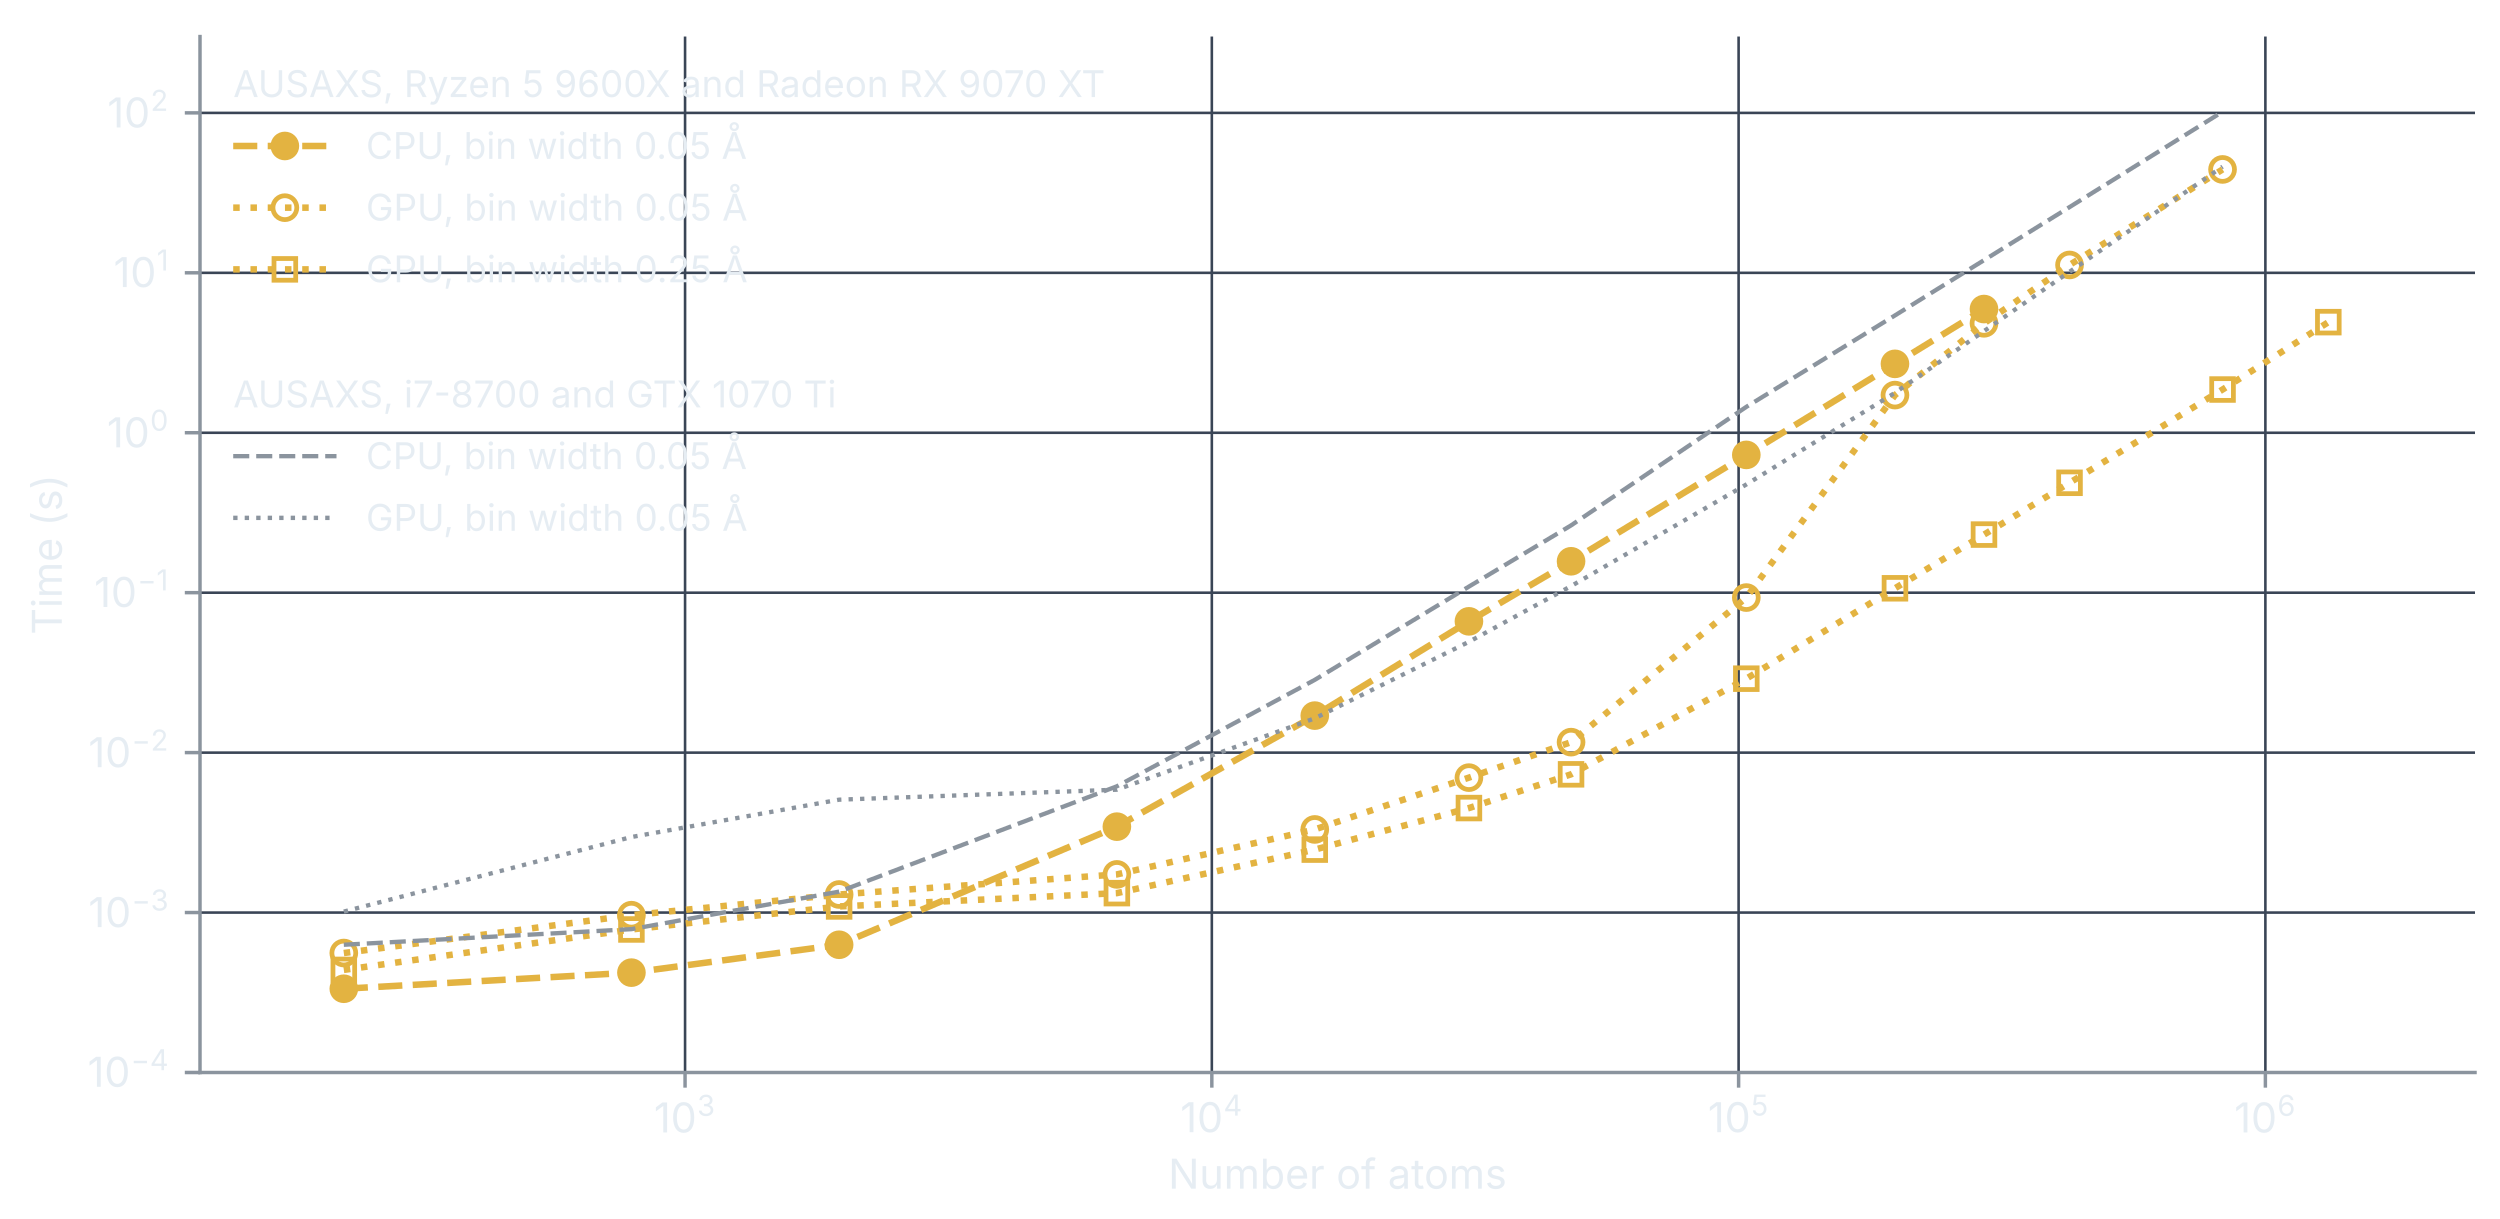
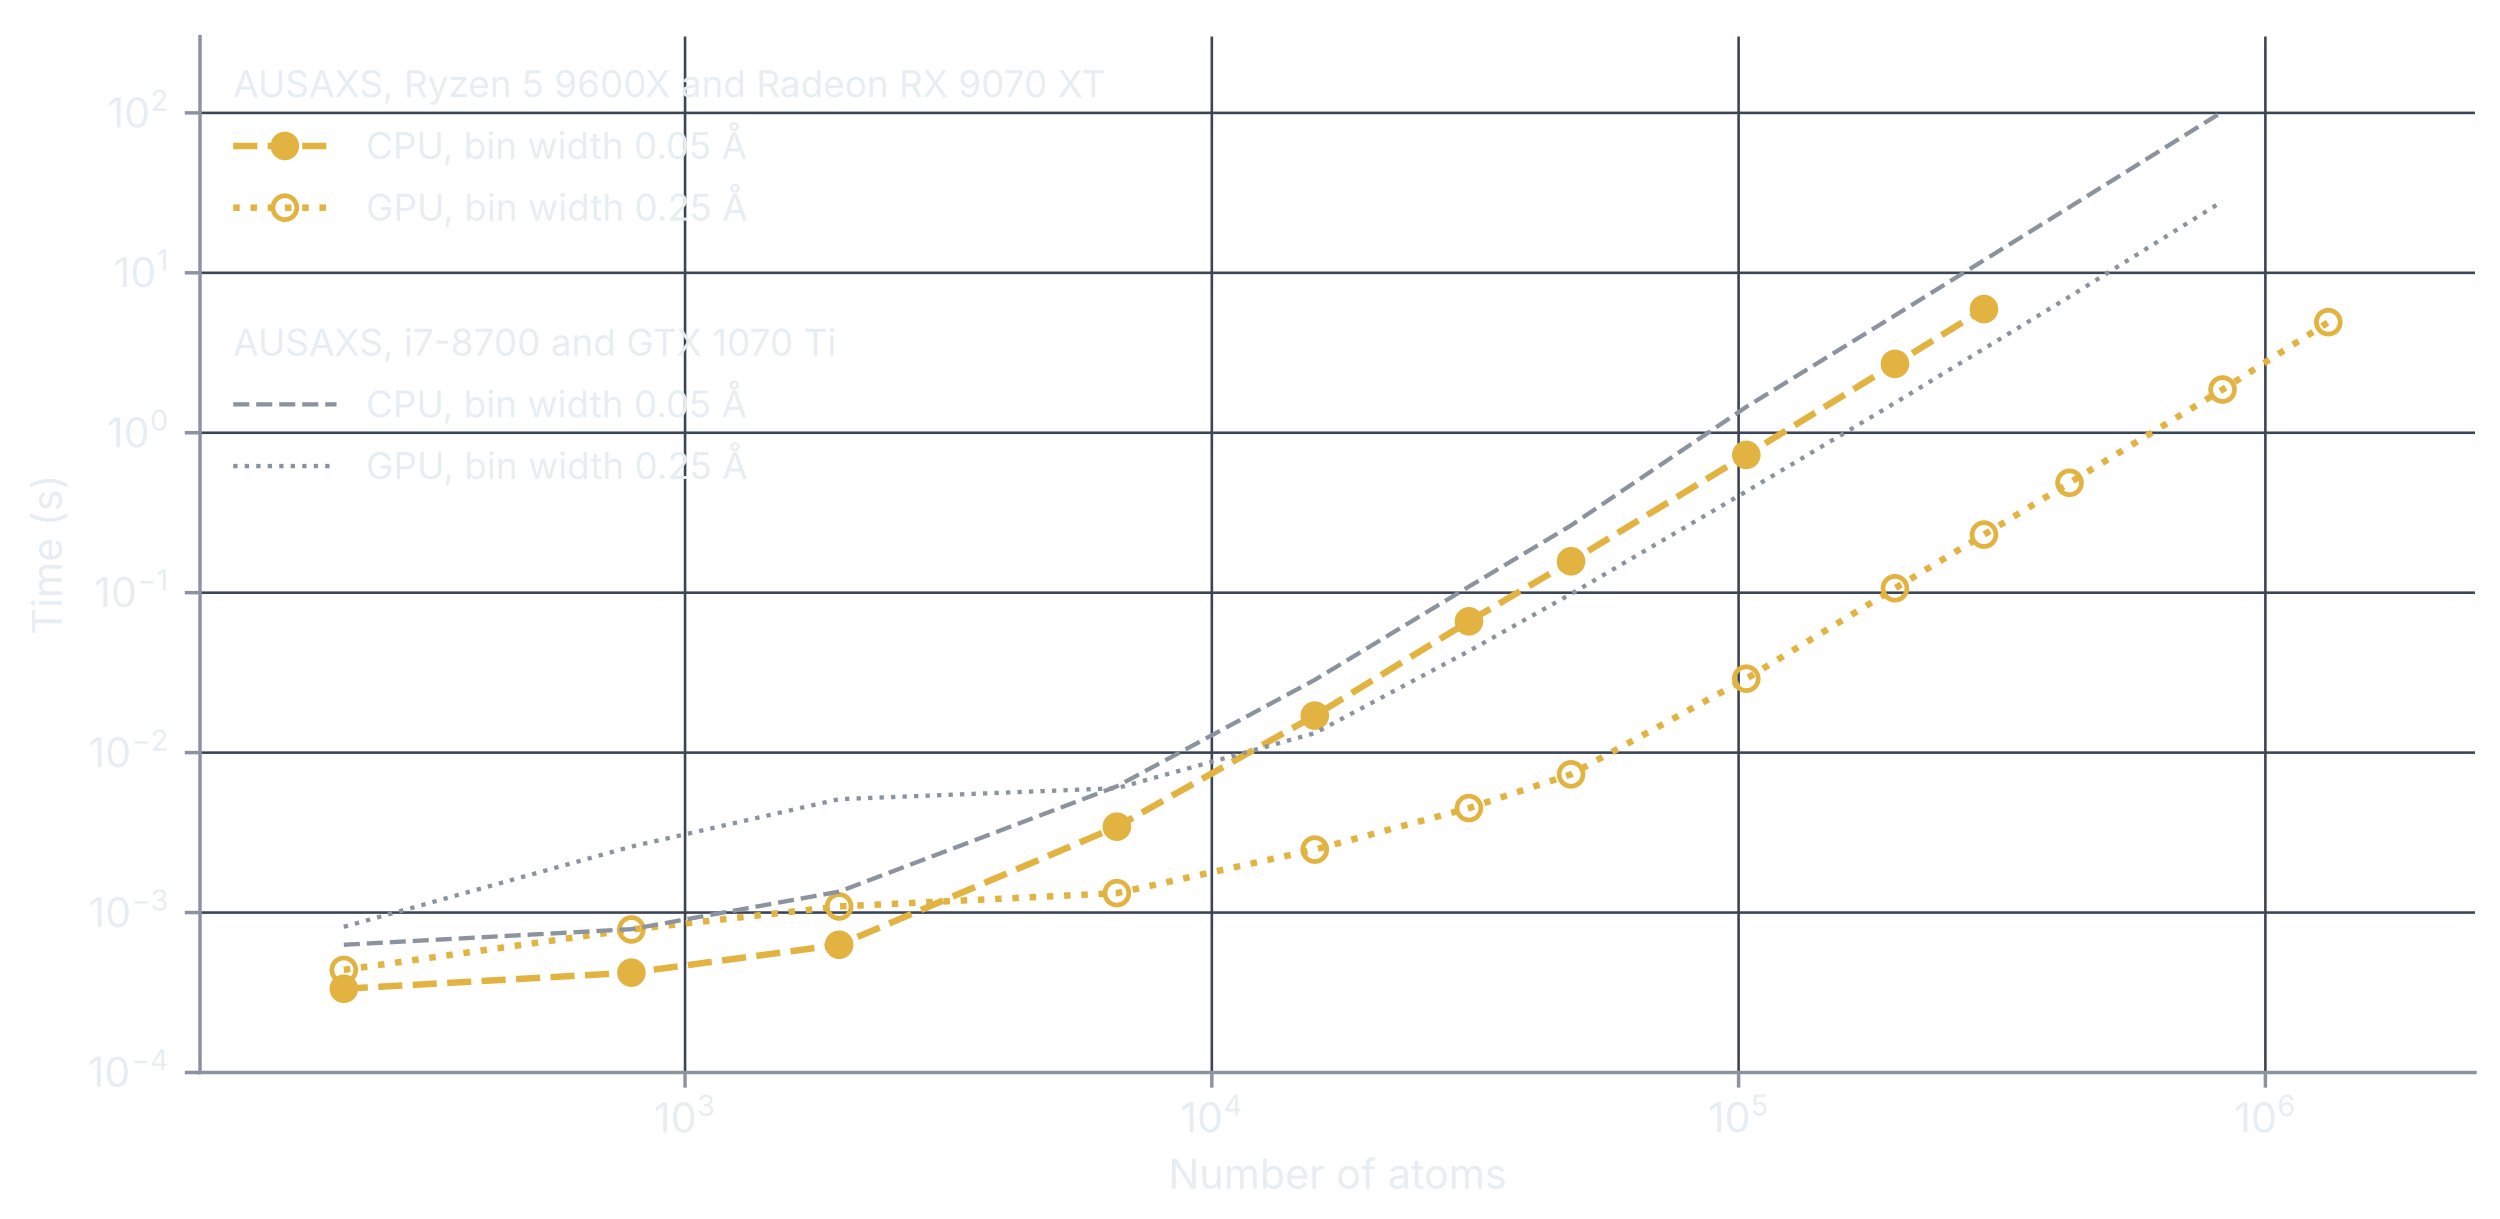
<svg xmlns="http://www.w3.org/2000/svg" xmlns:xlink="http://www.w3.org/1999/xlink" width="576pt" height="280.8pt" viewBox="0 0 576 280.8" version="1.1">
  <defs>
    <style type="text/css">*{stroke-linejoin: round; stroke-linecap: butt}</style>
  </defs>
  <g id="figure_1">
    <g id="patch_1">
      <path d="M 0 280.8  L 576 280.8  L 576 0  L 0 0  L 0 280.8  z " style="fill: none; opacity: 0" />
    </g>
    <g id="axes_1">
      <g id="patch_2">
        <path d="M 46.08 247.104  L 570.24 247.104  L 570.24 8.424  L 46.08 8.424  L 46.08 247.104  z " style="fill: none; opacity: 0" />
      </g>
      <g id="matplotlib.axis_1">
        <g id="xtick_1">
          <g id="line2d_1">
            <path d="M 157.838 247.104  L 157.838 8.424  " clip-path="url(#p83c40b0cae)" style="fill: none; stroke: #3a4556; stroke-width: 0.6; stroke-linecap: square" />
          </g>
          <g id="line2d_2">
            <defs>
              <path id="mecd75ff542" d="M 0 0  L 0 3.5  " style="stroke: #8b949e; stroke-width: 0.8" />
            </defs>
            <g>
              <use xlink:href="#mecd75ff542" x="157.838" y="247.104" style="fill: #8b949e; stroke: #8b949e; stroke-width: 0.8" />
            </g>
          </g>
          <g id="text_1">
            <g style="fill: #e6edf3" transform="translate(150.6656 261.0152)">
              <text>
                <tspan x="0" y="-0.097" style="font-size: 9.5px; font-family: 'Inter'; fill: #e6edf3">1</tspan>
                <tspan x="3.864" y="-0.097" style="font-size: 9.5px; font-family: 'Inter'; fill: #e6edf3">0</tspan>
                <tspan x="9.953" y="-3.914" style="font-size: 6.65px; font-family: 'Inter'; fill: #e6edf3">3</tspan>
              </text>
            </g>
          </g>
        </g>
        <g id="xtick_2">
          <g id="line2d_3">
            <path d="M 279.206 247.104  L 279.206 8.424  " clip-path="url(#p83c40b0cae)" style="fill: none; stroke: #3a4556; stroke-width: 0.6; stroke-linecap: square" />
          </g>
          <g id="line2d_4">
            <g>
              <use xlink:href="#mecd75ff542" x="279.206" y="247.104" style="fill: #8b949e; stroke: #8b949e; stroke-width: 0.8" />
            </g>
          </g>
          <g id="text_2">
            <g style="fill: #e6edf3" transform="translate(271.9388 261.0152)">
              <text>
                <tspan x="0" y="-0.163" style="font-size: 9.5px; font-family: 'Inter'; fill: #e6edf3">1</tspan>
                <tspan x="3.864" y="-0.163" style="font-size: 9.5px; font-family: 'Inter'; fill: #e6edf3">0</tspan>
                <tspan x="9.953" y="-3.98" style="font-size: 6.65px; font-family: 'Inter'; fill: #e6edf3">4</tspan>
              </text>
            </g>
          </g>
        </g>
        <g id="xtick_3">
          <g id="line2d_5">
            <path d="M 400.575 247.104  L 400.575 8.424  " clip-path="url(#p83c40b0cae)" style="fill: none; stroke: #3a4556; stroke-width: 0.6; stroke-linecap: square" />
          </g>
          <g id="line2d_6">
            <g>
              <use xlink:href="#mecd75ff542" x="400.575" y="247.104" style="fill: #8b949e; stroke: #8b949e; stroke-width: 0.8" />
            </g>
          </g>
          <g id="text_3">
            <g style="fill: #e6edf3" transform="translate(393.497 261.0152)">
              <text>
                <tspan x="0" y="-0.163" style="font-size: 9.5px; font-family: 'Inter'; fill: #e6edf3">1</tspan>
                <tspan x="3.864" y="-0.163" style="font-size: 9.5px; font-family: 'Inter'; fill: #e6edf3">0</tspan>
                <tspan x="9.953" y="-3.98" style="font-size: 6.65px; font-family: 'Inter'; fill: #e6edf3">5</tspan>
              </text>
            </g>
          </g>
        </g>
        <g id="xtick_4">
          <g id="line2d_7">
            <path d="M 521.943 247.104  L 521.943 8.424  " clip-path="url(#p83c40b0cae)" style="fill: none; stroke: #3a4556; stroke-width: 0.6; stroke-linecap: square" />
          </g>
          <g id="line2d_8">
            <g>
              <use xlink:href="#mecd75ff542" x="521.943" y="247.104" style="fill: #8b949e; stroke: #8b949e; stroke-width: 0.8" />
            </g>
          </g>
          <g id="text_4">
            <g style="fill: #e6edf3" transform="translate(514.7702 261.0152)">
              <text>
                <tspan x="0" y="-0.097" style="font-size: 9.5px; font-family: 'Inter'; fill: #e6edf3">1</tspan>
                <tspan x="3.864" y="-0.097" style="font-size: 9.5px; font-family: 'Inter'; fill: #e6edf3">0</tspan>
                <tspan x="9.953" y="-3.914" style="font-size: 6.65px; font-family: 'Inter'; fill: #e6edf3">6</tspan>
              </text>
            </g>
          </g>
        </g>
        <g id="text_5">
          <text style="font-size: 9.5px; font-family: 'Inter', 'Helvetica', 'Arial', 'DejaVu Sans'; text-anchor: middle; fill: #e6edf3" x="308.16" y="273.865" transform="rotate(-0 308.16 273.8651)">Number of atoms</text>
        </g>
      </g>
      <g id="matplotlib.axis_2">
        <g id="ytick_1">
          <g id="line2d_9">
            <path d="M 46.08 247.104  L 570.24 247.104  " clip-path="url(#p83c40b0cae)" style="fill: none; stroke: #3a4556; stroke-width: 0.6; stroke-linecap: square" />
          </g>
          <g id="line2d_10">
            <defs>
              <path id="mfeaeff25b6" d="M 0 0  L -3.5 0  " style="stroke: #8b949e; stroke-width: 0.8" />
            </defs>
            <g>
              <use xlink:href="#mfeaeff25b6" x="46.08" y="247.104" style="fill: #8b949e; stroke: #8b949e; stroke-width: 0.8" />
            </g>
          </g>
          <g id="text_6">
            <g style="fill: #e6edf3" transform="translate(20.175 250.5596)">
              <text>
                <tspan x="0" y="-0.163" style="font-size: 9.5px; font-family: 'Inter'; fill: #e6edf3">1</tspan>
                <tspan x="3.864" y="-0.163" style="font-size: 9.5px; font-family: 'Inter'; fill: #e6edf3">0</tspan>
                <tspan x="9.953" y="-3.98" style="font-size: 6.65px; font-family: 'Inter'; fill: #e6edf3">−</tspan>
                <tspan x="14.352" y="-3.98" style="font-size: 6.65px; font-family: 'Inter'; fill: #e6edf3">4</tspan>
              </text>
            </g>
          </g>
        </g>
        <g id="ytick_2">
          <g id="line2d_11">
            <path d="M 46.08 210.254  L 570.24 210.254  " clip-path="url(#p83c40b0cae)" style="fill: none; stroke: #3a4556; stroke-width: 0.6; stroke-linecap: square" />
          </g>
          <g id="line2d_12">
            <g>
              <use xlink:href="#mfeaeff25b6" x="46.08" y="210.254" style="fill: #8b949e; stroke: #8b949e; stroke-width: 0.8" />
            </g>
          </g>
          <g id="text_7">
            <g style="fill: #e6edf3" transform="translate(20.365 213.7099)">
              <text>
                <tspan x="0" y="-0.097" style="font-size: 9.5px; font-family: 'Inter'; fill: #e6edf3">1</tspan>
                <tspan x="3.864" y="-0.097" style="font-size: 9.5px; font-family: 'Inter'; fill: #e6edf3">0</tspan>
                <tspan x="9.953" y="-3.914" style="font-size: 6.65px; font-family: 'Inter'; fill: #e6edf3">−</tspan>
                <tspan x="14.352" y="-3.914" style="font-size: 6.65px; font-family: 'Inter'; fill: #e6edf3">3</tspan>
              </text>
            </g>
          </g>
        </g>
        <g id="ytick_3">
          <g id="line2d_13">
            <path d="M 46.08 173.405  L 570.24 173.405  " clip-path="url(#p83c40b0cae)" style="fill: none; stroke: #3a4556; stroke-width: 0.6; stroke-linecap: square" />
          </g>
          <g id="line2d_14">
            <g>
              <use xlink:href="#mfeaeff25b6" x="46.08" y="173.405" style="fill: #8b949e; stroke: #8b949e; stroke-width: 0.8" />
            </g>
          </g>
          <g id="text_8">
            <g style="fill: #e6edf3" transform="translate(20.365 176.8602)">
              <text>
                <tspan x="0" y="-0.097" style="font-size: 9.5px; font-family: 'Inter'; fill: #e6edf3">1</tspan>
                <tspan x="3.864" y="-0.097" style="font-size: 9.5px; font-family: 'Inter'; fill: #e6edf3">0</tspan>
                <tspan x="9.953" y="-3.914" style="font-size: 6.65px; font-family: 'Inter'; fill: #e6edf3">−</tspan>
                <tspan x="14.352" y="-3.914" style="font-size: 6.65px; font-family: 'Inter'; fill: #e6edf3">2</tspan>
              </text>
            </g>
          </g>
        </g>
        <g id="ytick_4">
          <g id="line2d_15">
            <path d="M 46.08 136.555  L 570.24 136.555  " clip-path="url(#p83c40b0cae)" style="fill: none; stroke: #3a4556; stroke-width: 0.6; stroke-linecap: square" />
          </g>
          <g id="line2d_16">
            <g>
              <use xlink:href="#mfeaeff25b6" x="46.08" y="136.555" style="fill: #8b949e; stroke: #8b949e; stroke-width: 0.8" />
            </g>
          </g>
          <g id="text_9">
            <g style="fill: #e6edf3" transform="translate(21.695 140.0105)">
              <text>
                <tspan x="0" y="-0.163" style="font-size: 9.5px; font-family: 'Inter'; fill: #e6edf3">1</tspan>
                <tspan x="3.864" y="-0.163" style="font-size: 9.5px; font-family: 'Inter'; fill: #e6edf3">0</tspan>
                <tspan x="9.953" y="-3.98" style="font-size: 6.65px; font-family: 'Inter'; fill: #e6edf3">−</tspan>
                <tspan x="14.352" y="-3.98" style="font-size: 6.65px; font-family: 'Inter'; fill: #e6edf3">1</tspan>
              </text>
            </g>
          </g>
        </g>
        <g id="ytick_5">
          <g id="line2d_17">
            <path d="M 46.08 99.705  L 570.24 99.705  " clip-path="url(#p83c40b0cae)" style="fill: none; stroke: #3a4556; stroke-width: 0.6; stroke-linecap: square" />
          </g>
          <g id="line2d_18">
            <g>
              <use xlink:href="#mfeaeff25b6" x="46.08" y="99.705" style="fill: #8b949e; stroke: #8b949e; stroke-width: 0.8" />
            </g>
          </g>
          <g id="text_10">
            <g style="fill: #e6edf3" transform="translate(24.64 103.1608)">
              <text>
                <tspan x="0" y="-0.097" style="font-size: 9.5px; font-family: 'Inter'; fill: #e6edf3">1</tspan>
                <tspan x="3.864" y="-0.097" style="font-size: 9.5px; font-family: 'Inter'; fill: #e6edf3">0</tspan>
                <tspan x="9.953" y="-3.914" style="font-size: 6.65px; font-family: 'Inter'; fill: #e6edf3">0</tspan>
              </text>
            </g>
          </g>
        </g>
        <g id="ytick_6">
          <g id="line2d_19">
            <path d="M 46.08 62.855  L 570.24 62.855  " clip-path="url(#p83c40b0cae)" style="fill: none; stroke: #3a4556; stroke-width: 0.6; stroke-linecap: square" />
          </g>
          <g id="line2d_20">
            <g>
              <use xlink:href="#mfeaeff25b6" x="46.08" y="62.855" style="fill: #8b949e; stroke: #8b949e; stroke-width: 0.8" />
            </g>
          </g>
          <g id="text_11">
            <g style="fill: #e6edf3" transform="translate(26.16 66.31111)">
              <text>
                <tspan x="0" y="-0.163" style="font-size: 9.5px; font-family: 'Inter'; fill: #e6edf3">1</tspan>
                <tspan x="3.864" y="-0.163" style="font-size: 9.5px; font-family: 'Inter'; fill: #e6edf3">0</tspan>
                <tspan x="9.953" y="-3.98" style="font-size: 6.65px; font-family: 'Inter'; fill: #e6edf3">1</tspan>
              </text>
            </g>
          </g>
        </g>
        <g id="ytick_7">
          <g id="line2d_21">
            <path d="M 46.08 26.006  L 570.24 26.006  " clip-path="url(#p83c40b0cae)" style="fill: none; stroke: #3a4556; stroke-width: 0.6; stroke-linecap: square" />
          </g>
          <g id="line2d_22">
            <g>
              <use xlink:href="#mfeaeff25b6" x="46.08" y="26.006" style="fill: #8b949e; stroke: #8b949e; stroke-width: 0.8" />
            </g>
          </g>
          <g id="text_12">
            <g style="fill: #e6edf3" transform="translate(24.735 29.4614)">
              <text>
                <tspan x="0" y="-0.097" style="font-size: 9.5px; font-family: 'Inter'; fill: #e6edf3">1</tspan>
                <tspan x="3.864" y="-0.097" style="font-size: 9.5px; font-family: 'Inter'; fill: #e6edf3">0</tspan>
                <tspan x="9.953" y="-3.914" style="font-size: 6.65px; font-family: 'Inter'; fill: #e6edf3">2</tspan>
              </text>
            </g>
          </g>
        </g>
        <g id="text_13">
          <text style="font-size: 9.5px; font-family: 'Inter', 'Helvetica', 'Arial', 'DejaVu Sans'; text-anchor: middle; fill: #e6edf3" x="14.236" y="127.764" transform="rotate(-90 14.23641 127.764)">Time (s)</text>
        </g>
      </g>
      <g id="line2d_23">
        <path d="M 79.214 227.808  L 145.48 224.098  L 193.336 217.673  L 257.329 190.463  L 302.925 164.878  L 338.441 143.156  L 361.972 129.319  L 402.35 104.808  L 436.599 83.832  L 457.11 71.204  " clip-path="url(#p83c40b0cae)" style="fill: none; stroke-dasharray: 5.55,2.4; stroke-dashoffset: 0; stroke: #e3b341; stroke-width: 1.5" />
        <defs>
          <path id="m004dc0bf7e" d="M 0 2.75  C 0.729 2.75 1.429 2.46 1.945 1.945  C 2.46 1.429 2.75 0.729 2.75 0  C 2.75 -0.729 2.46 -1.429 1.945 -1.945  C 1.429 -2.46 0.729 -2.75 0 -2.75  C -0.729 -2.75 -1.429 -2.46 -1.945 -1.945  C -2.46 -1.429 -2.75 -0.729 -2.75 0  C -2.75 0.729 -2.46 1.429 -1.945 1.945  C -1.429 2.46 -0.729 2.75 0 2.75  z " style="stroke: #e3b341; stroke-width: 1.1" />
        </defs>
        <g clip-path="url(#p83c40b0cae)">
          <use xlink:href="#m004dc0bf7e" x="79.214" y="227.808" style="fill: #e3b341; stroke: #e3b341; stroke-width: 1.1" />
          <use xlink:href="#m004dc0bf7e" x="145.48" y="224.098" style="fill: #e3b341; stroke: #e3b341; stroke-width: 1.1" />
          <use xlink:href="#m004dc0bf7e" x="193.336" y="217.673" style="fill: #e3b341; stroke: #e3b341; stroke-width: 1.1" />
          <use xlink:href="#m004dc0bf7e" x="257.329" y="190.463" style="fill: #e3b341; stroke: #e3b341; stroke-width: 1.1" />
          <use xlink:href="#m004dc0bf7e" x="302.925" y="164.878" style="fill: #e3b341; stroke: #e3b341; stroke-width: 1.1" />
          <use xlink:href="#m004dc0bf7e" x="338.441" y="143.156" style="fill: #e3b341; stroke: #e3b341; stroke-width: 1.1" />
          <use xlink:href="#m004dc0bf7e" x="361.972" y="129.319" style="fill: #e3b341; stroke: #e3b341; stroke-width: 1.1" />
          <use xlink:href="#m004dc0bf7e" x="402.35" y="104.808" style="fill: #e3b341; stroke: #e3b341; stroke-width: 1.1" />
          <use xlink:href="#m004dc0bf7e" x="436.599" y="83.832" style="fill: #e3b341; stroke: #e3b341; stroke-width: 1.1" />
          <use xlink:href="#m004dc0bf7e" x="457.11" y="71.204" style="fill: #e3b341; stroke: #e3b341; stroke-width: 1.1" />
        </g>
      </g>
      <g id="line2d_24">
-         <path d="M 79.214 219.578  L 145.48 210.859  L 193.336 206.093  L 257.329 201.463  L 302.925 191.104  L 338.441 179.165  L 361.972 170.99  L 402.35 137.681  L 436.599 91.027  L 457.11 74.491  L 476.82 61.047  L 512.076 39.038  " clip-path="url(#p83c40b0cae)" style="fill: none; stroke-dasharray: 1.5,2.475; stroke-dashoffset: 0; stroke: #e3b341; stroke-width: 1.5" />
+         <path d="M 79.214 223.465  L 145.48 214.152  L 193.336 208.846  L 257.329 205.78  L 302.925 195.751  L 338.441 186.178  L 361.972 178.406  L 402.35 156.368  L 436.599 135.542  L 457.11 123.168  L 476.82 111.234  L 512.076 89.746  L 536.446 74.224  " clip-path="url(#p83c40b0cae)" style="fill: none; stroke-dasharray: 1.5,2.475; stroke-dashoffset: 0; stroke: #e3b341; stroke-width: 1.5" />
        <defs>
          <path id="m6f90c2d74e" d="M 0 2.75  C 0.729 2.75 1.429 2.46 1.945 1.945  C 2.46 1.429 2.75 0.729 2.75 0  C 2.75 -0.729 2.46 -1.429 1.945 -1.945  C 1.429 -2.46 0.729 -2.75 0 -2.75  C -0.729 -2.75 -1.429 -2.46 -1.945 -1.945  C -2.46 -1.429 -2.75 -0.729 -2.75 0  C -2.75 0.729 -2.46 1.429 -1.945 1.945  C -1.429 2.46 -0.729 2.75 0 2.75  z " style="stroke: #e3b341; stroke-width: 1.1" />
        </defs>
        <g clip-path="url(#p83c40b0cae)">
-           <use xlink:href="#m6f90c2d74e" x="79.214" y="219.578" style="fill-opacity: 0; stroke: #e3b341; stroke-width: 1.1" />
-           <use xlink:href="#m6f90c2d74e" x="145.48" y="210.859" style="fill-opacity: 0; stroke: #e3b341; stroke-width: 1.1" />
-           <use xlink:href="#m6f90c2d74e" x="193.336" y="206.093" style="fill-opacity: 0; stroke: #e3b341; stroke-width: 1.1" />
-           <use xlink:href="#m6f90c2d74e" x="257.329" y="201.463" style="fill-opacity: 0; stroke: #e3b341; stroke-width: 1.1" />
-           <use xlink:href="#m6f90c2d74e" x="302.925" y="191.104" style="fill-opacity: 0; stroke: #e3b341; stroke-width: 1.1" />
-           <use xlink:href="#m6f90c2d74e" x="338.441" y="179.165" style="fill-opacity: 0; stroke: #e3b341; stroke-width: 1.1" />
-           <use xlink:href="#m6f90c2d74e" x="361.972" y="170.99" style="fill-opacity: 0; stroke: #e3b341; stroke-width: 1.1" />
-           <use xlink:href="#m6f90c2d74e" x="402.35" y="137.681" style="fill-opacity: 0; stroke: #e3b341; stroke-width: 1.1" />
-           <use xlink:href="#m6f90c2d74e" x="436.599" y="91.027" style="fill-opacity: 0; stroke: #e3b341; stroke-width: 1.1" />
-           <use xlink:href="#m6f90c2d74e" x="457.11" y="74.491" style="fill-opacity: 0; stroke: #e3b341; stroke-width: 1.1" />
-           <use xlink:href="#m6f90c2d74e" x="476.82" y="61.047" style="fill-opacity: 0; stroke: #e3b341; stroke-width: 1.1" />
-           <use xlink:href="#m6f90c2d74e" x="512.076" y="39.038" style="fill-opacity: 0; stroke: #e3b341; stroke-width: 1.1" />
+           <use xlink:href="#m6f90c2d74e" x="79.214" y="223.465" style="fill-opacity: 0; stroke: #e3b341; stroke-width: 1.1" />
+           <use xlink:href="#m6f90c2d74e" x="145.48" y="214.152" style="fill-opacity: 0; stroke: #e3b341; stroke-width: 1.1" />
+           <use xlink:href="#m6f90c2d74e" x="193.336" y="208.846" style="fill-opacity: 0; stroke: #e3b341; stroke-width: 1.1" />
+           <use xlink:href="#m6f90c2d74e" x="257.329" y="205.78" style="fill-opacity: 0; stroke: #e3b341; stroke-width: 1.1" />
+           <use xlink:href="#m6f90c2d74e" x="302.925" y="195.751" style="fill-opacity: 0; stroke: #e3b341; stroke-width: 1.1" />
+           <use xlink:href="#m6f90c2d74e" x="338.441" y="186.178" style="fill-opacity: 0; stroke: #e3b341; stroke-width: 1.1" />
+           <use xlink:href="#m6f90c2d74e" x="361.972" y="178.406" style="fill-opacity: 0; stroke: #e3b341; stroke-width: 1.1" />
+           <use xlink:href="#m6f90c2d74e" x="402.35" y="156.368" style="fill-opacity: 0; stroke: #e3b341; stroke-width: 1.1" />
+           <use xlink:href="#m6f90c2d74e" x="436.599" y="135.542" style="fill-opacity: 0; stroke: #e3b341; stroke-width: 1.1" />
+           <use xlink:href="#m6f90c2d74e" x="457.11" y="123.168" style="fill-opacity: 0; stroke: #e3b341; stroke-width: 1.1" />
+           <use xlink:href="#m6f90c2d74e" x="476.82" y="111.234" style="fill-opacity: 0; stroke: #e3b341; stroke-width: 1.1" />
+           <use xlink:href="#m6f90c2d74e" x="512.076" y="89.746" style="fill-opacity: 0; stroke: #e3b341; stroke-width: 1.1" />
+           <use xlink:href="#m6f90c2d74e" x="536.446" y="74.224" style="fill-opacity: 0; stroke: #e3b341; stroke-width: 1.1" />
        </g>
      </g>
      <g id="line2d_25">
-         <path d="M 79.214 223.465  L 145.48 214.152  L 193.336 208.846  L 257.329 205.78  L 302.925 195.751  L 338.441 186.178  L 361.972 178.406  L 402.35 156.368  L 436.599 135.542  L 457.11 123.168  L 476.82 111.234  L 512.076 89.746  L 536.446 74.224  " clip-path="url(#p83c40b0cae)" style="fill: none; stroke-dasharray: 1.5,2.475; stroke-dashoffset: 0; stroke: #e3b341; stroke-width: 1.5" />
-         <defs>
-           <path id="m626a84c2de" d="M -2.5 2.5  L 2.5 2.5  L 2.5 -2.5  L -2.5 -2.5  z " style="stroke: #e3b341; stroke-width: 1.1; stroke-linejoin: miter" />
-         </defs>
-         <g clip-path="url(#p83c40b0cae)">
-           <use xlink:href="#m626a84c2de" x="79.214" y="223.465" style="fill-opacity: 0; stroke: #e3b341; stroke-width: 1.1; stroke-linejoin: miter" />
-           <use xlink:href="#m626a84c2de" x="145.48" y="214.152" style="fill-opacity: 0; stroke: #e3b341; stroke-width: 1.1; stroke-linejoin: miter" />
-           <use xlink:href="#m626a84c2de" x="193.336" y="208.846" style="fill-opacity: 0; stroke: #e3b341; stroke-width: 1.1; stroke-linejoin: miter" />
-           <use xlink:href="#m626a84c2de" x="257.329" y="205.78" style="fill-opacity: 0; stroke: #e3b341; stroke-width: 1.1; stroke-linejoin: miter" />
-           <use xlink:href="#m626a84c2de" x="302.925" y="195.751" style="fill-opacity: 0; stroke: #e3b341; stroke-width: 1.1; stroke-linejoin: miter" />
-           <use xlink:href="#m626a84c2de" x="338.441" y="186.178" style="fill-opacity: 0; stroke: #e3b341; stroke-width: 1.1; stroke-linejoin: miter" />
-           <use xlink:href="#m626a84c2de" x="361.972" y="178.406" style="fill-opacity: 0; stroke: #e3b341; stroke-width: 1.1; stroke-linejoin: miter" />
-           <use xlink:href="#m626a84c2de" x="402.35" y="156.368" style="fill-opacity: 0; stroke: #e3b341; stroke-width: 1.1; stroke-linejoin: miter" />
-           <use xlink:href="#m626a84c2de" x="436.599" y="135.542" style="fill-opacity: 0; stroke: #e3b341; stroke-width: 1.1; stroke-linejoin: miter" />
-           <use xlink:href="#m626a84c2de" x="457.11" y="123.168" style="fill-opacity: 0; stroke: #e3b341; stroke-width: 1.1; stroke-linejoin: miter" />
-           <use xlink:href="#m626a84c2de" x="476.82" y="111.234" style="fill-opacity: 0; stroke: #e3b341; stroke-width: 1.1; stroke-linejoin: miter" />
-           <use xlink:href="#m626a84c2de" x="512.076" y="89.746" style="fill-opacity: 0; stroke: #e3b341; stroke-width: 1.1; stroke-linejoin: miter" />
-           <use xlink:href="#m626a84c2de" x="536.446" y="74.224" style="fill-opacity: 0; stroke: #e3b341; stroke-width: 1.1; stroke-linejoin: miter" />
-         </g>
+         <path d="M 79.214 217.671  L 145.48 214.077  L 193.336 205.431  L 257.329 181.165  L 302.925 156.638  L 338.441 135.146  L 361.972 121.051  L 402.35 93.742  L 436.599 72.672  L 476.82 47.715  L 512.076 25.735  " clip-path="url(#p83c40b0cae)" style="fill: none; stroke-dasharray: 3.7,1.6; stroke-dashoffset: 0; stroke: #8b949e" />
      </g>
      <g id="line2d_26">
-         <path d="M 79.214 217.671  L 145.48 214.077  L 193.336 205.431  L 257.329 181.165  L 302.925 156.638  L 338.441 135.146  L 361.972 121.051  L 402.35 93.742  L 436.599 72.672  L 476.82 47.715  L 512.076 25.735  " clip-path="url(#p83c40b0cae)" style="fill: none; stroke-dasharray: 3.7,1.6; stroke-dashoffset: 0; stroke: #8b949e" />
-       </g>
-       <g id="line2d_27">
-         <path d="M 79.214 210.033  L 145.48 192.85  L 193.336 184.246  L 257.329 181.945  L 302.925 165.502  L 338.441 147.868  L 361.972 135.039  L 402.35 111.62  L 436.599 90.505  L 476.82 62.625  L 512.076 38.398  " clip-path="url(#p83c40b0cae)" style="fill: none; stroke-dasharray: 1,1.65; stroke-dashoffset: 0; stroke: #8b949e" />
+         <path d="M 79.214 213.539  L 145.48 195.048  L 193.336 184.124  L 257.329 181.599  L 302.925 168.915  L 338.441 150.008  L 361.972 136.838  L 402.35 113.229  L 436.599 92.827  L 476.82 68.348  L 512.076 46.357  " clip-path="url(#p83c40b0cae)" style="fill: none; stroke-dasharray: 1,1.65; stroke-dashoffset: 0; stroke: #8b949e" />
      </g>
      <g id="patch_3">
        <path d="M 46.08 247.104  L 46.08 8.424  " style="fill: none; stroke: #8b949e; stroke-width: 0.8; stroke-linejoin: miter; stroke-linecap: square" />
      </g>
      <g id="patch_4">
        <path d="M 46.08 247.104  L 570.24 247.104  " style="fill: none; stroke: #8b949e; stroke-width: 0.8; stroke-linejoin: miter; stroke-linecap: square" />
      </g>
      <g id="legend_1">
        <g id="text_14">
          <text style="font-size: 8.5px; font-family: 'Inter', 'Helvetica', 'Arial', 'DejaVu Sans'; text-anchor: start; fill: #e6edf3" x="53.73" y="22.361" transform="rotate(-0 53.73 22.36134)">AUSAXS, Ryzen 5 9600X and Radeon RX 9070 XT</text>
        </g>
-         <g id="line2d_28">
+         <g id="line2d_27">
          <path d="M 53.73 33.634  L 65.63 33.634  L 77.53 33.634  " style="fill: none; stroke-dasharray: 5.55,2.4; stroke-dashoffset: 0; stroke: #e3b341; stroke-width: 1.5" />
          <g>
            <use xlink:href="#m004dc0bf7e" x="65.63" y="33.634" style="fill: #e3b341; stroke: #e3b341; stroke-width: 1.1" />
          </g>
        </g>
        <g id="text_15">
          <text style="font-size: 8.5px; font-family: 'Inter', 'Helvetica', 'Arial', 'DejaVu Sans'; text-anchor: start; fill: #e6edf3" x="84.33" y="36.609" transform="rotate(-0 84.33 36.60947)">CPU, bin width 0.05 Å</text>
        </g>
-         <g id="line2d_29">
+         <g id="line2d_28">
          <path d="M 53.73 47.849  L 65.63 47.849  L 77.53 47.849  " style="fill: none; stroke-dasharray: 1.5,2.475; stroke-dashoffset: 0; stroke: #e3b341; stroke-width: 1.5" />
          <g>
            <use xlink:href="#m6f90c2d74e" x="65.63" y="47.849" style="fill-opacity: 0; stroke: #e3b341; stroke-width: 1.1" />
          </g>
        </g>
        <g id="text_16">
-           <text style="font-size: 8.5px; font-family: 'Inter', 'Helvetica', 'Arial', 'DejaVu Sans'; text-anchor: start; fill: #e6edf3" x="84.33" y="50.824" transform="rotate(-0 84.33 50.82439)">GPU, bin width 0.05 Å</text>
+           <text style="font-size: 8.5px; font-family: 'Inter', 'Helvetica', 'Arial', 'DejaVu Sans'; text-anchor: start; fill: #e6edf3" x="84.33" y="50.824" transform="rotate(-0 84.33 50.82439)">GPU, bin width 0.25 Å</text>
+         </g>
+       </g>
+       <g id="legend_2">
+         <g id="text_17">
+           <text style="font-size: 8.5px; font-family: 'Inter', 'Helvetica', 'Arial', 'DejaVu Sans'; text-anchor: start; fill: #e6edf3" x="53.73" y="81.928" transform="rotate(-0 53.73 81.92775)">AUSAXS, i7-8700 and GTX 1070 Ti</text>
+         </g>
+         <g id="line2d_29">
+           <path d="M 53.73 93.168  L 65.63 93.168  L 77.53 93.168  " style="fill: none; stroke-dasharray: 3.7,1.6; stroke-dashoffset: 0; stroke: #8b949e" />
+         </g>
+         <g id="text_18">
+           <text style="font-size: 8.5px; font-family: 'Inter', 'Helvetica', 'Arial', 'DejaVu Sans'; text-anchor: start; fill: #e6edf3" x="84.33" y="96.143" transform="rotate(-0 84.33 96.14267)">CPU, bin width 0.05 Å</text>
        </g>
        <g id="line2d_30">
-           <path d="M 53.73 62.064  L 65.63 62.064  L 77.53 62.064  " style="fill: none; stroke-dasharray: 1.5,2.475; stroke-dashoffset: 0; stroke: #e3b341; stroke-width: 1.5" />
-           <g>
-             <use xlink:href="#m626a84c2de" x="65.63" y="62.064" style="fill-opacity: 0; stroke: #e3b341; stroke-width: 1.1; stroke-linejoin: miter" />
-           </g>
-         </g>
-         <g id="text_17">
-           <text style="font-size: 8.5px; font-family: 'Inter', 'Helvetica', 'Arial', 'DejaVu Sans'; text-anchor: start; fill: #e6edf3" x="84.33" y="65.039" transform="rotate(-0 84.33 65.03931)">GPU, bin width 0.25 Å</text>
-         </g>
-       </g>
-       <g id="legend_2">
-         <g id="text_18">
-           <text style="font-size: 8.5px; font-family: 'Inter', 'Helvetica', 'Arial', 'DejaVu Sans'; text-anchor: start; fill: #e6edf3" x="53.73" y="93.862" transform="rotate(-0 53.73 93.86175)">AUSAXS, i7-8700 and GTX 1070 Ti</text>
-         </g>
-         <g id="line2d_31">
-           <path d="M 53.73 105.102  L 65.63 105.102  L 77.53 105.102  " style="fill: none; stroke-dasharray: 3.7,1.6; stroke-dashoffset: 0; stroke: #8b949e" />
+           <path d="M 53.73 107.383  L 65.63 107.383  L 77.53 107.383  " style="fill: none; stroke-dasharray: 1,1.65; stroke-dashoffset: 0; stroke: #8b949e" />
        </g>
        <g id="text_19">
-           <text style="font-size: 8.5px; font-family: 'Inter', 'Helvetica', 'Arial', 'DejaVu Sans'; text-anchor: start; fill: #e6edf3" x="84.33" y="108.077" transform="rotate(-0 84.33 108.0767)">CPU, bin width 0.05 Å</text>
-         </g>
-         <g id="line2d_32">
-           <path d="M 53.73 119.317  L 65.63 119.317  L 77.53 119.317  " style="fill: none; stroke-dasharray: 1,1.65; stroke-dashoffset: 0; stroke: #8b949e" />
-         </g>
-         <g id="text_20">
-           <text style="font-size: 8.5px; font-family: 'Inter', 'Helvetica', 'Arial', 'DejaVu Sans'; text-anchor: start; fill: #e6edf3" x="84.33" y="122.292" transform="rotate(-0 84.33 122.2916)">GPU, bin width 0.05 Å</text>
+           <text style="font-size: 8.5px; font-family: 'Inter', 'Helvetica', 'Arial', 'DejaVu Sans'; text-anchor: start; fill: #e6edf3" x="84.33" y="110.358" transform="rotate(-0 84.33 110.3576)">GPU, bin width 0.25 Å</text>
        </g>
      </g>
    </g>
  </g>
  <defs>
    <clipPath id="p83c40b0cae">
      <rect x="46.08" y="8.424" width="524.16" height="238.68" />
    </clipPath>
  </defs>
</svg>
